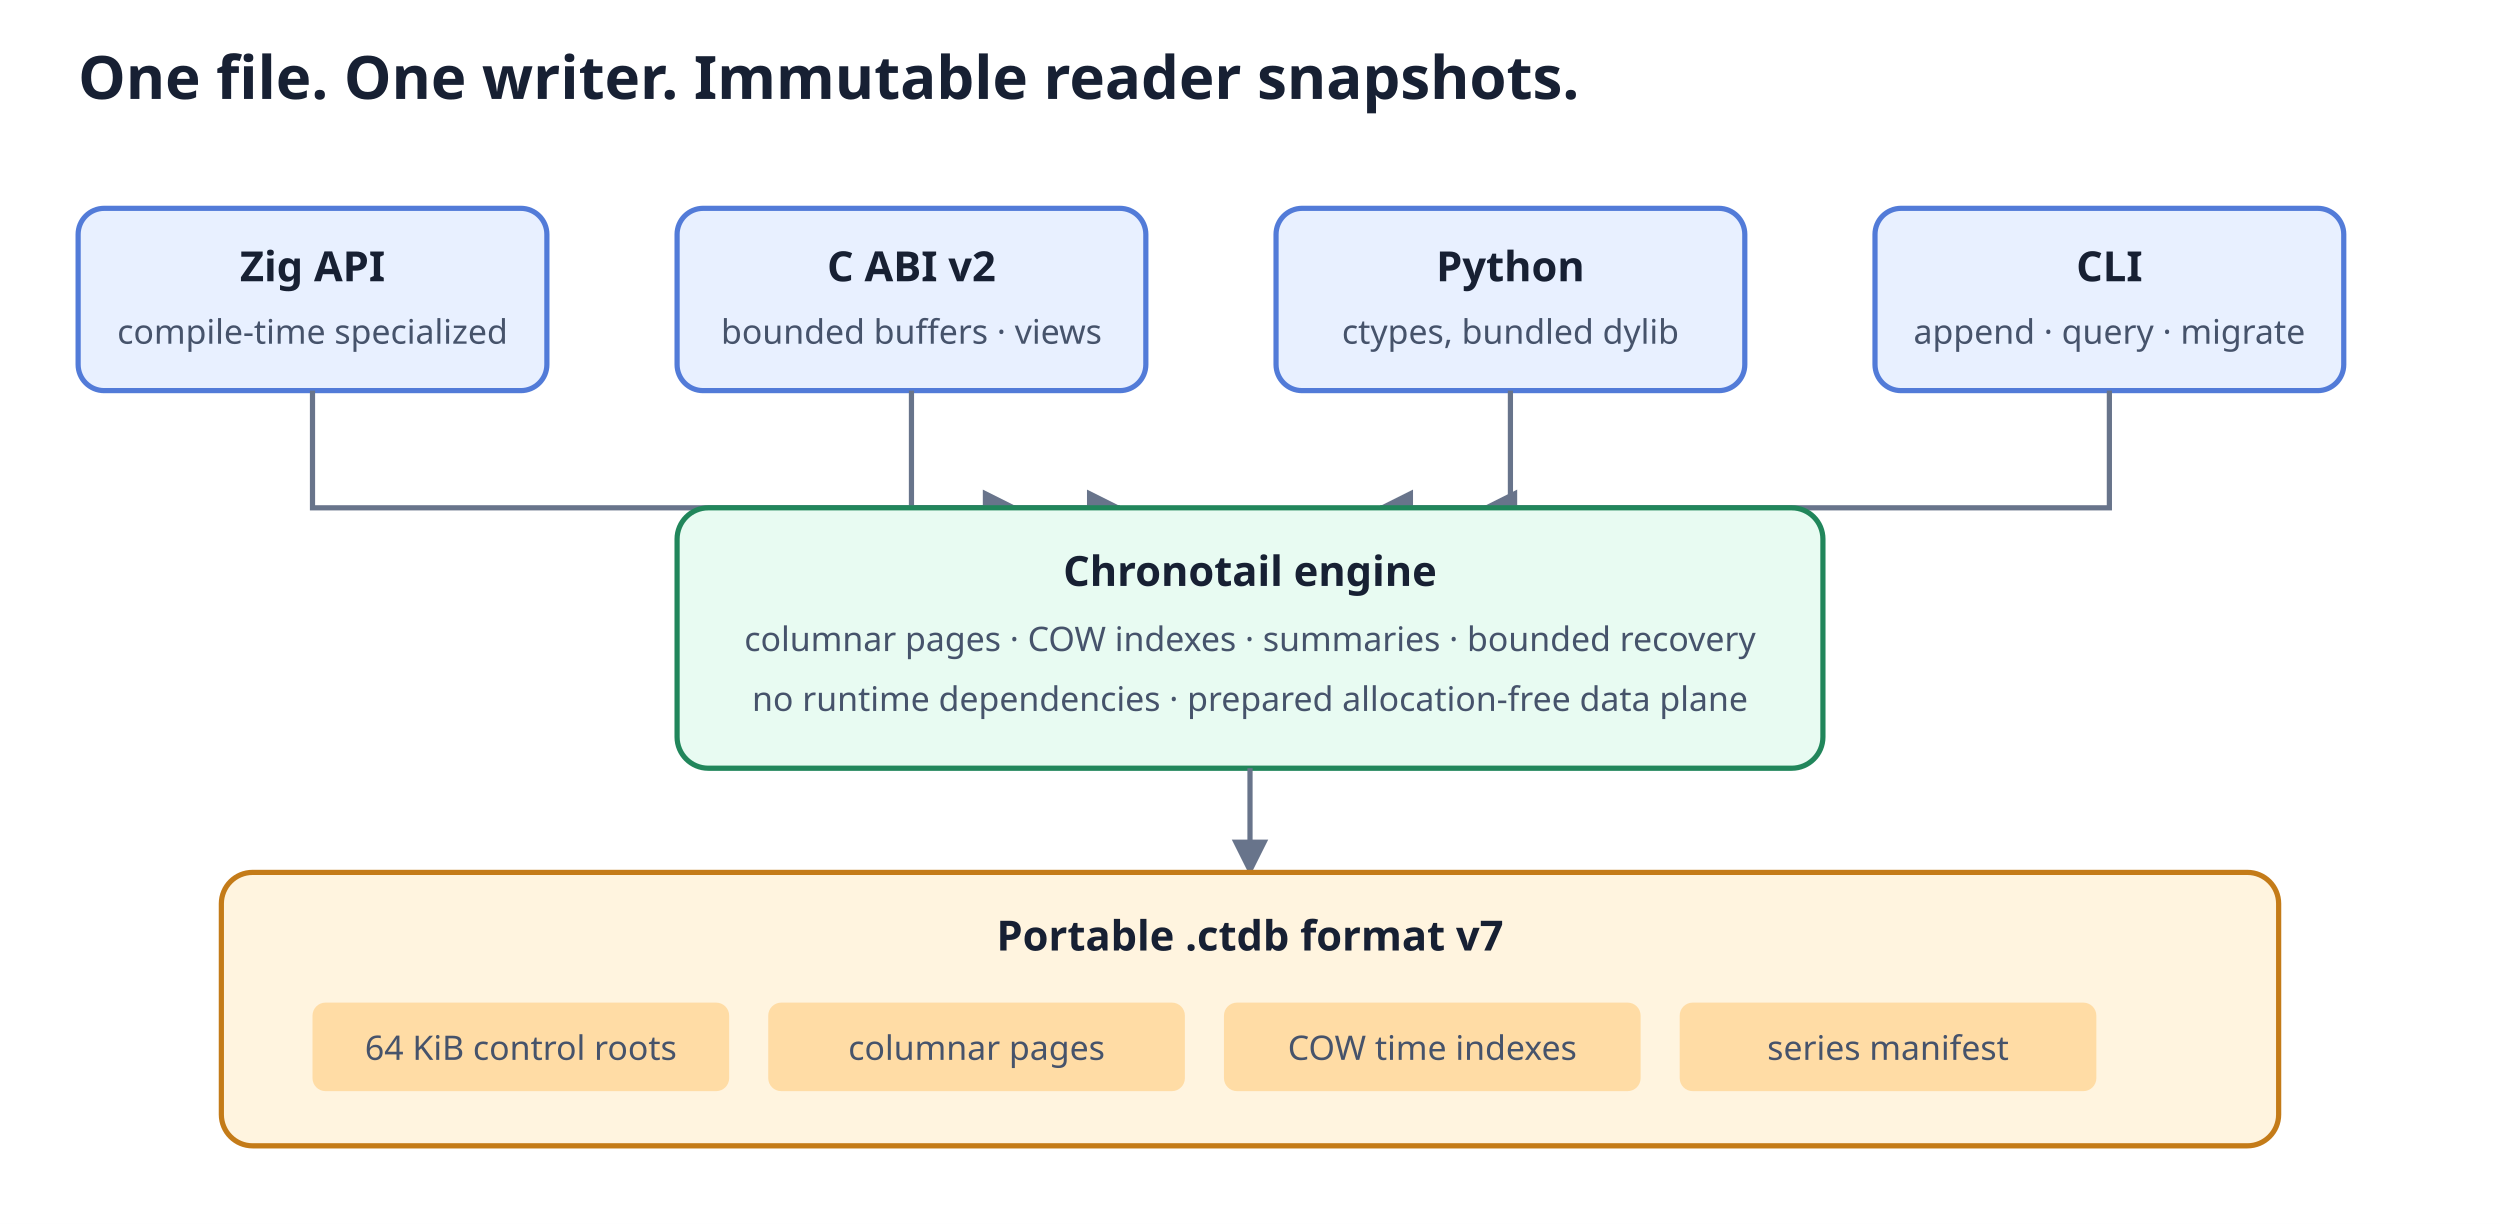
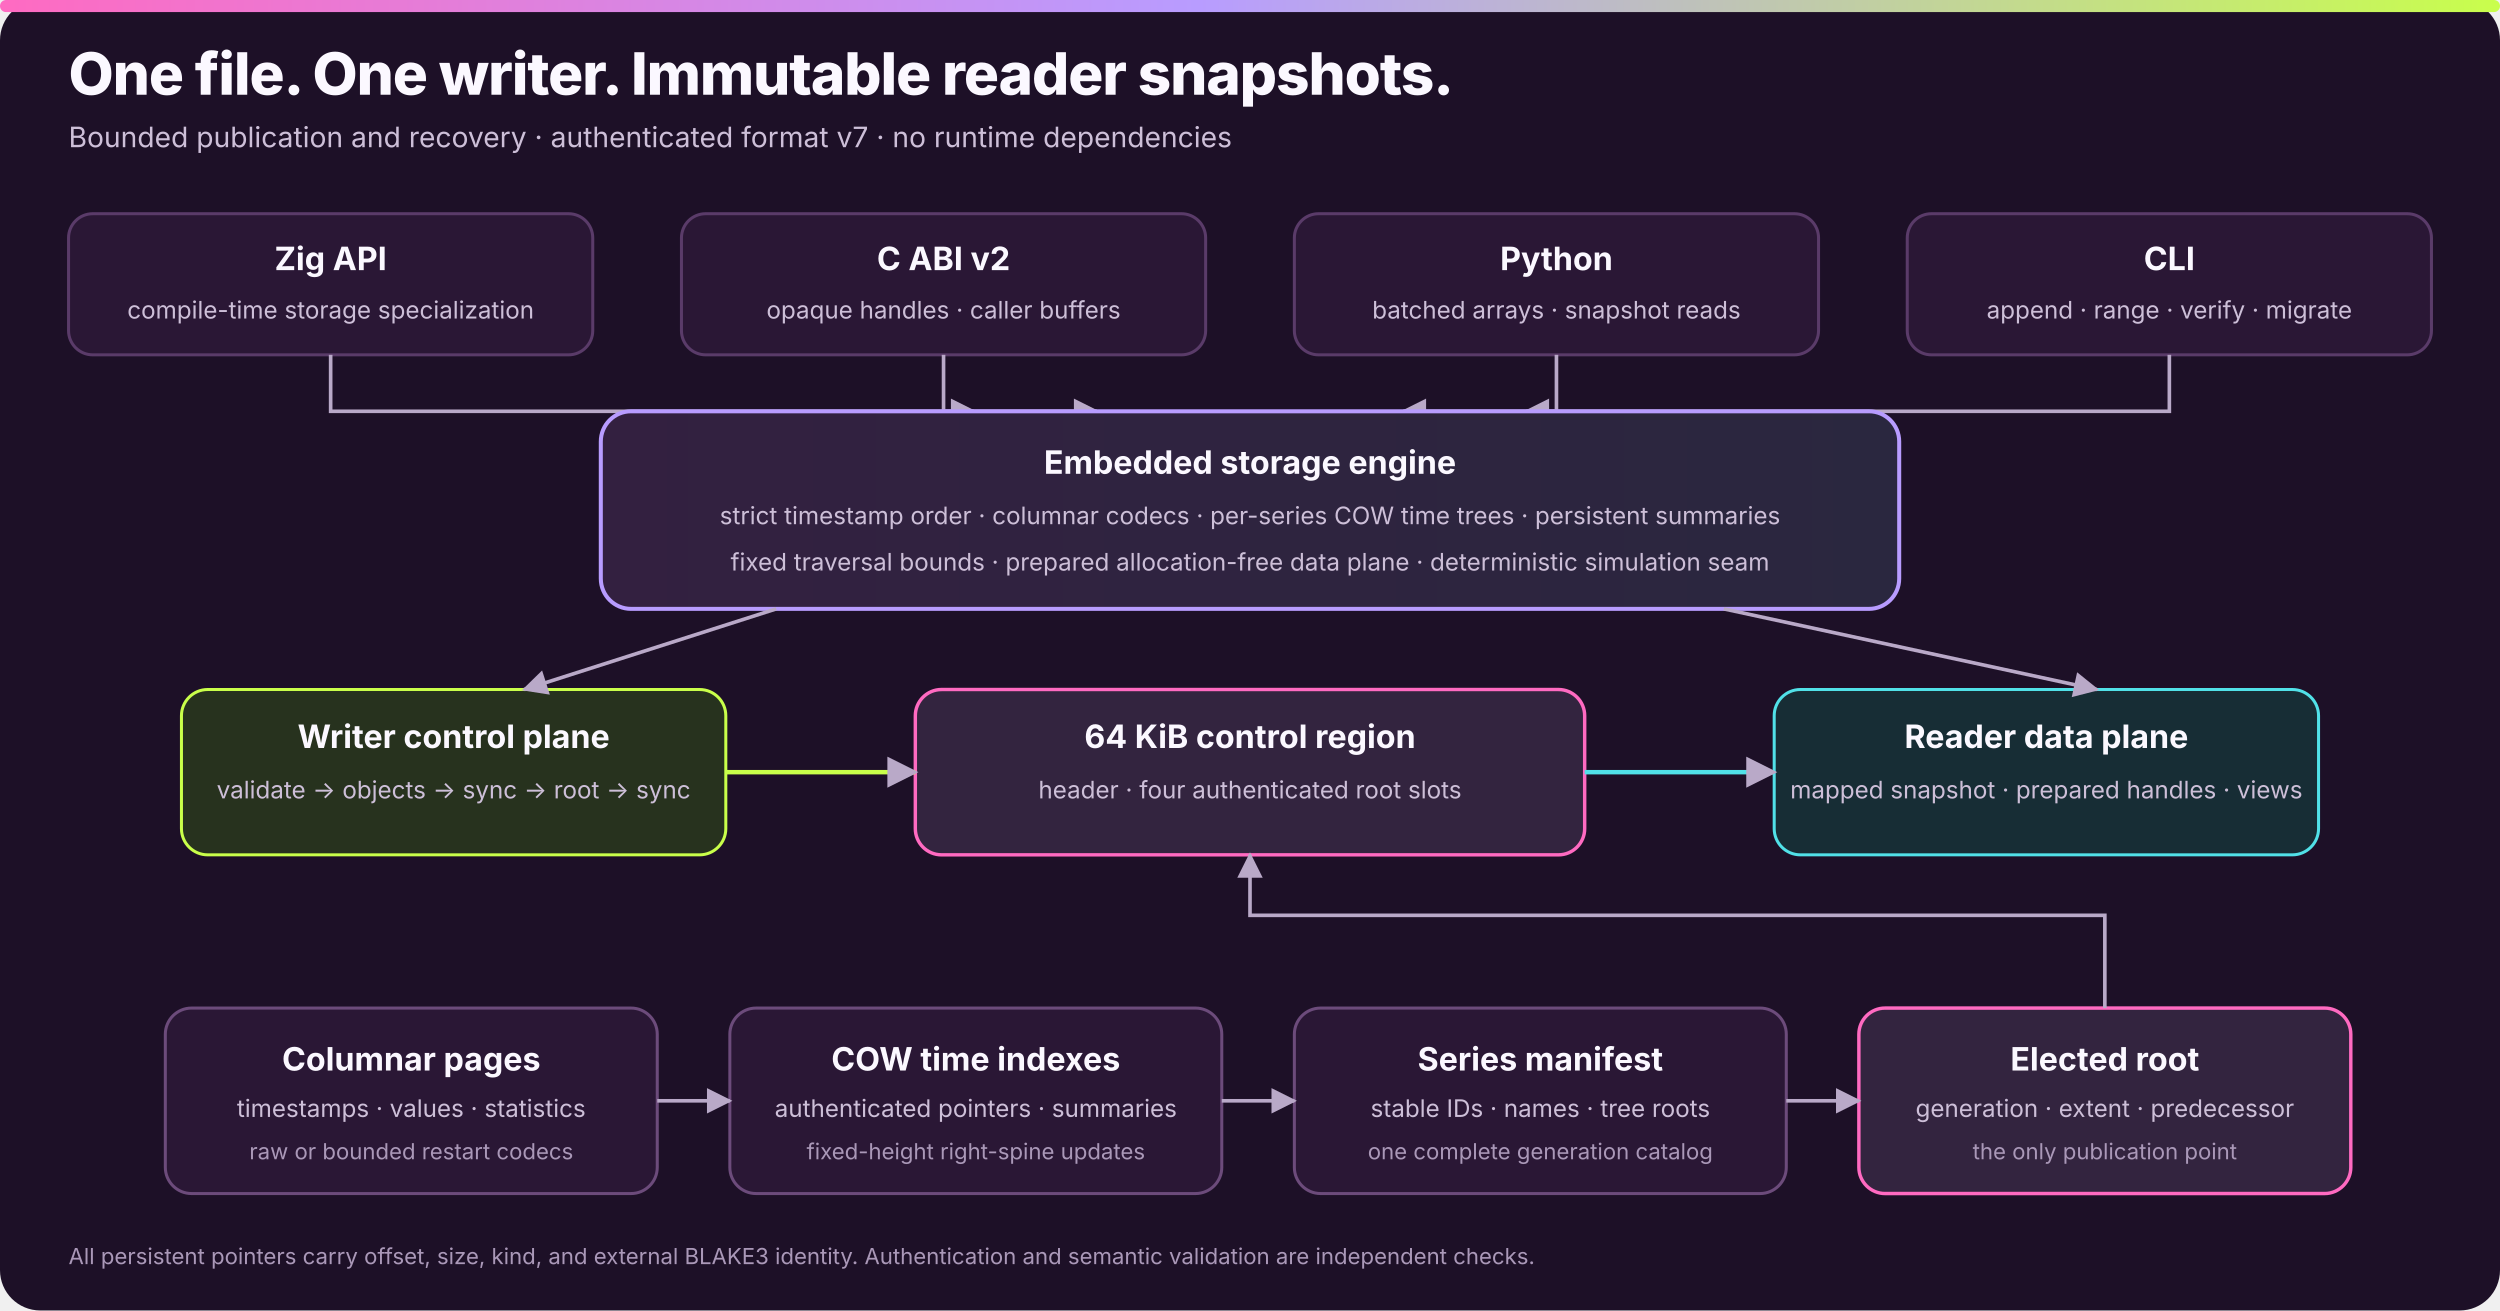
- <svg xmlns="http://www.w3.org/2000/svg" width="960" height="470" viewBox="0 0 960 470" role="img" aria-labelledby="title desc" style="background-color:#ffffff;color-scheme:light">
-   <rect x="0" y="0" width="960" height="470" fill="#ffffff" />
-   <style>
-     text { font-family: ui-sans-serif, system-ui, sans-serif; fill: #172033; }
-     .title { font-size: 23px; font-weight: 700; }
-     .label { font-size: 16px; font-weight: 650; }
-     .small { font-size: 13px; fill: #46536b; }
-     .api { fill: #e8f0ff; stroke: #527bd8; stroke-width: 2; }
-     .engine { fill: #e8fbf2; stroke: #21865b; stroke-width: 2; }
-     .file { fill: #fff4df; stroke: #c47b18; stroke-width: 2; }
-     .arrow { stroke: #68748b; stroke-width: 2; fill: none; marker-end: url(#arrow); }
-   </style>
+ <svg xmlns="http://www.w3.org/2000/svg" width="1240" height="650" viewBox="0 0 1240 650" role="img" aria-labelledby="title desc">
  <defs>
+     <linearGradient id="top-accent" x1="0" x2="1">
+       <stop stop-color="#ff6ac1" />
+       <stop offset="0.48" stop-color="#b89cff" />
+       <stop offset="1" stop-color="#c9ff4a" />
+     </linearGradient>
+     <linearGradient id="engine-fill" x1="0" x2="1">
+       <stop stop-color="#332040" />
+       <stop offset="1" stop-color="#2a273f" />
+     </linearGradient>
    <marker id="arrow" viewBox="0 0 10 10" refX="9" refY="5" markerWidth="7" markerHeight="7" orient="auto-start-reverse">
-       <path d="M 0 0 L 10 5 L 0 10 z" fill="#68748b" />
+       <path d="M0 0 10 5 0 10Z" fill="#b9a9c8" />
    </marker>
  </defs>
-   <text class="title" x="30" y="38">One file. One writer. Immutable reader snapshots.</text>
-   <g>
-     <rect class="api" x="30" y="80" width="180" height="70" rx="10" />
-     <text class="label" x="120" y="108" text-anchor="middle">Zig API</text>
-     <text class="small" x="120" y="132" text-anchor="middle">compile-time specialized</text>
-     <rect class="api" x="260" y="80" width="180" height="70" rx="10" />
-     <text class="label" x="350" y="108" text-anchor="middle">C ABI v2</text>
-     <text class="small" x="350" y="132" text-anchor="middle">bounded buffers · views</text>
-     <rect class="api" x="490" y="80" width="180" height="70" rx="10" />
-     <text class="label" x="580" y="108" text-anchor="middle">Python</text>
-     <text class="small" x="580" y="132" text-anchor="middle">ctypes, bundled dylib</text>
-     <rect class="api" x="720" y="80" width="180" height="70" rx="10" />
-     <text class="label" x="810" y="108" text-anchor="middle">CLI</text>
-     <text class="small" x="810" y="132" text-anchor="middle">append · query · migrate</text>
+   <rect width="1240" height="650" rx="20" fill="#1d1027" />
+   <rect width="1240" height="6" rx="3" fill="url(#top-accent)" />
+   <style>
+     text { font-family: Inter, ui-sans-serif, system-ui, -apple-system, sans-serif; fill: #fbf8ff; }
+     .title { font-size: 29px; font-weight: 760; letter-spacing: -.5px; }
+     .subtitle { font-size: 14px; fill: #cdbfd8; }
+     .label { font-size: 16px; font-weight: 720; }
+     .small { font-size: 12px; fill: #cdbfd8; }
+     .micro { font-size: 11px; fill: #aa98b8; }
+     .api { fill: #2a1735; stroke: #5a3b69; stroke-width: 1.5; }
+     .engine { fill: url(#engine-fill); stroke: #b89cff; stroke-width: 2; }
+     .writer { fill: #27321e; stroke: #c9ff4a; stroke-width: 1.5; }
+     .reader { fill: #172d35; stroke: #51e1e8; stroke-width: 1.5; }
+     .object { fill: #2a1735; stroke: #6c4b7b; stroke-width: 1.5; }
+     .root { fill: #33243f; stroke: #ff6ac1; stroke-width: 1.7; }
+     .arrow { fill: none; stroke: #b9a9c8; stroke-width: 1.8; marker-end: url(#arrow); }
+     .publish { fill: none; stroke: #c9ff4a; stroke-width: 2.2; marker-end: url(#arrow); }
+     .read { fill: none; stroke: #51e1e8; stroke-width: 2.2; marker-end: url(#arrow); }
+   </style>
+   <text class="title" x="34" y="47">One file. One writer. Immutable reader snapshots.</text>
+   <text class="subtitle" x="34" y="73">Bounded publication and recovery · authenticated format v7 · no runtime dependencies</text>
+   <g aria-label="Public interfaces">
+     <rect class="api" x="34" y="106" width="260" height="70" rx="12" />
+     <text class="label" x="164" y="134" text-anchor="middle">Zig API</text>
+     <text class="small" x="164" y="158" text-anchor="middle">compile-time storage specialization</text>
+     <rect class="api" x="338" y="106" width="260" height="70" rx="12" />
+     <text class="label" x="468" y="134" text-anchor="middle">C ABI v2</text>
+     <text class="small" x="468" y="158" text-anchor="middle">opaque handles · caller buffers</text>
+     <rect class="api" x="642" y="106" width="260" height="70" rx="12" />
+     <text class="label" x="772" y="134" text-anchor="middle">Python</text>
+     <text class="small" x="772" y="158" text-anchor="middle">batched arrays · snapshot reads</text>
+     <rect class="api" x="946" y="106" width="260" height="70" rx="12" />
+     <text class="label" x="1076" y="134" text-anchor="middle">CLI</text>
+     <text class="small" x="1076" y="158" text-anchor="middle">append · range · verify · migrate</text>
  </g>
-   <path class="arrow" d="M120 150 V195 H390" />
-   <path class="arrow" d="M350 150 V195 H430" />
-   <path class="arrow" d="M580 150 V195 H530" />
-   <path class="arrow" d="M810 150 V195 H570" />
-   <rect class="engine" x="260" y="195" width="440" height="100" rx="12" />
-   <text class="label" x="480" y="225" text-anchor="middle">Chronotail engine</text>
-   <text class="small" x="480" y="250" text-anchor="middle">columnar pages · COW indexes · summaries · bounded recovery</text>
-   <text class="small" x="480" y="273" text-anchor="middle">no runtime dependencies · prepared allocation-free data plane</text>
-   <path class="arrow" d="M480 295 V335" />
-   <rect class="file" x="85" y="335" width="790" height="105" rx="12" />
-   <text class="label" x="480" y="365" text-anchor="middle">Portable .ctdb format v7</text>
-   <rect x="120" y="385" width="160" height="34" rx="5" fill="#ffdca5" />
-   <text class="small" x="200" y="407" text-anchor="middle">64 KiB control roots</text>
-   <rect x="295" y="385" width="160" height="34" rx="5" fill="#ffdca5" />
-   <text class="small" x="375" y="407" text-anchor="middle">columnar pages</text>
-   <rect x="470" y="385" width="160" height="34" rx="5" fill="#ffdca5" />
-   <text class="small" x="550" y="407" text-anchor="middle">COW time indexes</text>
-   <rect x="645" y="385" width="160" height="34" rx="5" fill="#ffdca5" />
-   <text class="small" x="725" y="407" text-anchor="middle">series manifest</text>
+   <path class="arrow" d="M164 176v28h319" />
+   <path class="arrow" d="M468 176v28h76" />
+   <path class="arrow" d="M772 176v28h-76" />
+   <path class="arrow" d="M1076 176v28H757" />
+   <rect class="engine" x="298" y="204" width="644" height="98" rx="15" />
+   <text class="label" x="620" y="235" text-anchor="middle">Embedded storage engine</text>
+   <text class="small" x="620" y="260" text-anchor="middle">strict timestamp order · columnar codecs · per-series COW time trees · persistent summaries</text>
+   <text class="small" x="620" y="283" text-anchor="middle">fixed traversal bounds · prepared allocation-free data plane · deterministic simulation seam</text>
+   <rect class="writer" x="90" y="342" width="270" height="82" rx="13" />
+   <text class="label" x="225" y="371" text-anchor="middle">Writer control plane</text>
+   <text class="small" x="225" y="396" text-anchor="middle">validate → objects → sync → root → sync</text>
+   <path class="arrow" d="M385 302 260 342" />
+   <rect class="reader" x="880" y="342" width="270" height="82" rx="13" />
+   <text class="label" x="1015" y="371" text-anchor="middle">Reader data plane</text>
+   <text class="small" x="1015" y="396" text-anchor="middle">mapped snapshot · prepared handles · views</text>
+   <path class="arrow" d="M855 302 1040 342" />
+   <g aria-label="Portable database object graph">
+     <rect class="root" x="454" y="342" width="332" height="82" rx="13" />
+     <text class="label" x="620" y="371" text-anchor="middle">64 KiB control region</text>
+     <text class="small" x="620" y="396" text-anchor="middle">header · four authenticated root slots</text>
+     <path class="publish" d="M360 383h94" />
+     <path class="read" d="M786 383h94" />
+     <rect class="object" x="82" y="500" width="244" height="92" rx="13" />
+     <text class="label" x="204" y="531" text-anchor="middle">Columnar pages</text>
+     <text class="small" x="204" y="554" text-anchor="middle">timestamps · values · statistics</text>
+     <text class="micro" x="204" y="575" text-anchor="middle">raw or bounded restart codecs</text>
+     <rect class="object" x="362" y="500" width="244" height="92" rx="13" />
+     <text class="label" x="484" y="531" text-anchor="middle">COW time indexes</text>
+     <text class="small" x="484" y="554" text-anchor="middle">authenticated pointers · summaries</text>
+     <text class="micro" x="484" y="575" text-anchor="middle">fixed-height right-spine updates</text>
+     <rect class="object" x="642" y="500" width="244" height="92" rx="13" />
+     <text class="label" x="764" y="531" text-anchor="middle">Series manifest</text>
+     <text class="small" x="764" y="554" text-anchor="middle">stable IDs · names · tree roots</text>
+     <text class="micro" x="764" y="575" text-anchor="middle">one complete generation catalog</text>
+     <rect class="root" x="922" y="500" width="244" height="92" rx="13" />
+     <text class="label" x="1044" y="531" text-anchor="middle">Elected root</text>
+     <text class="small" x="1044" y="554" text-anchor="middle">generation · extent · predecessor</text>
+     <text class="micro" x="1044" y="575" text-anchor="middle">the only publication point</text>
+     <path class="arrow" d="M326 546h36" />
+     <path class="arrow" d="M606 546h36" />
+     <path class="arrow" d="M886 546h36" />
+     <path class="arrow" d="M1044 500V454H620v-30" />
+   </g>
+   <text class="micro" x="34" y="627">All persistent pointers carry offset, size, kind, and external BLAKE3 identity. Authentication and semantic validation are independent checks.</text>
</svg>
